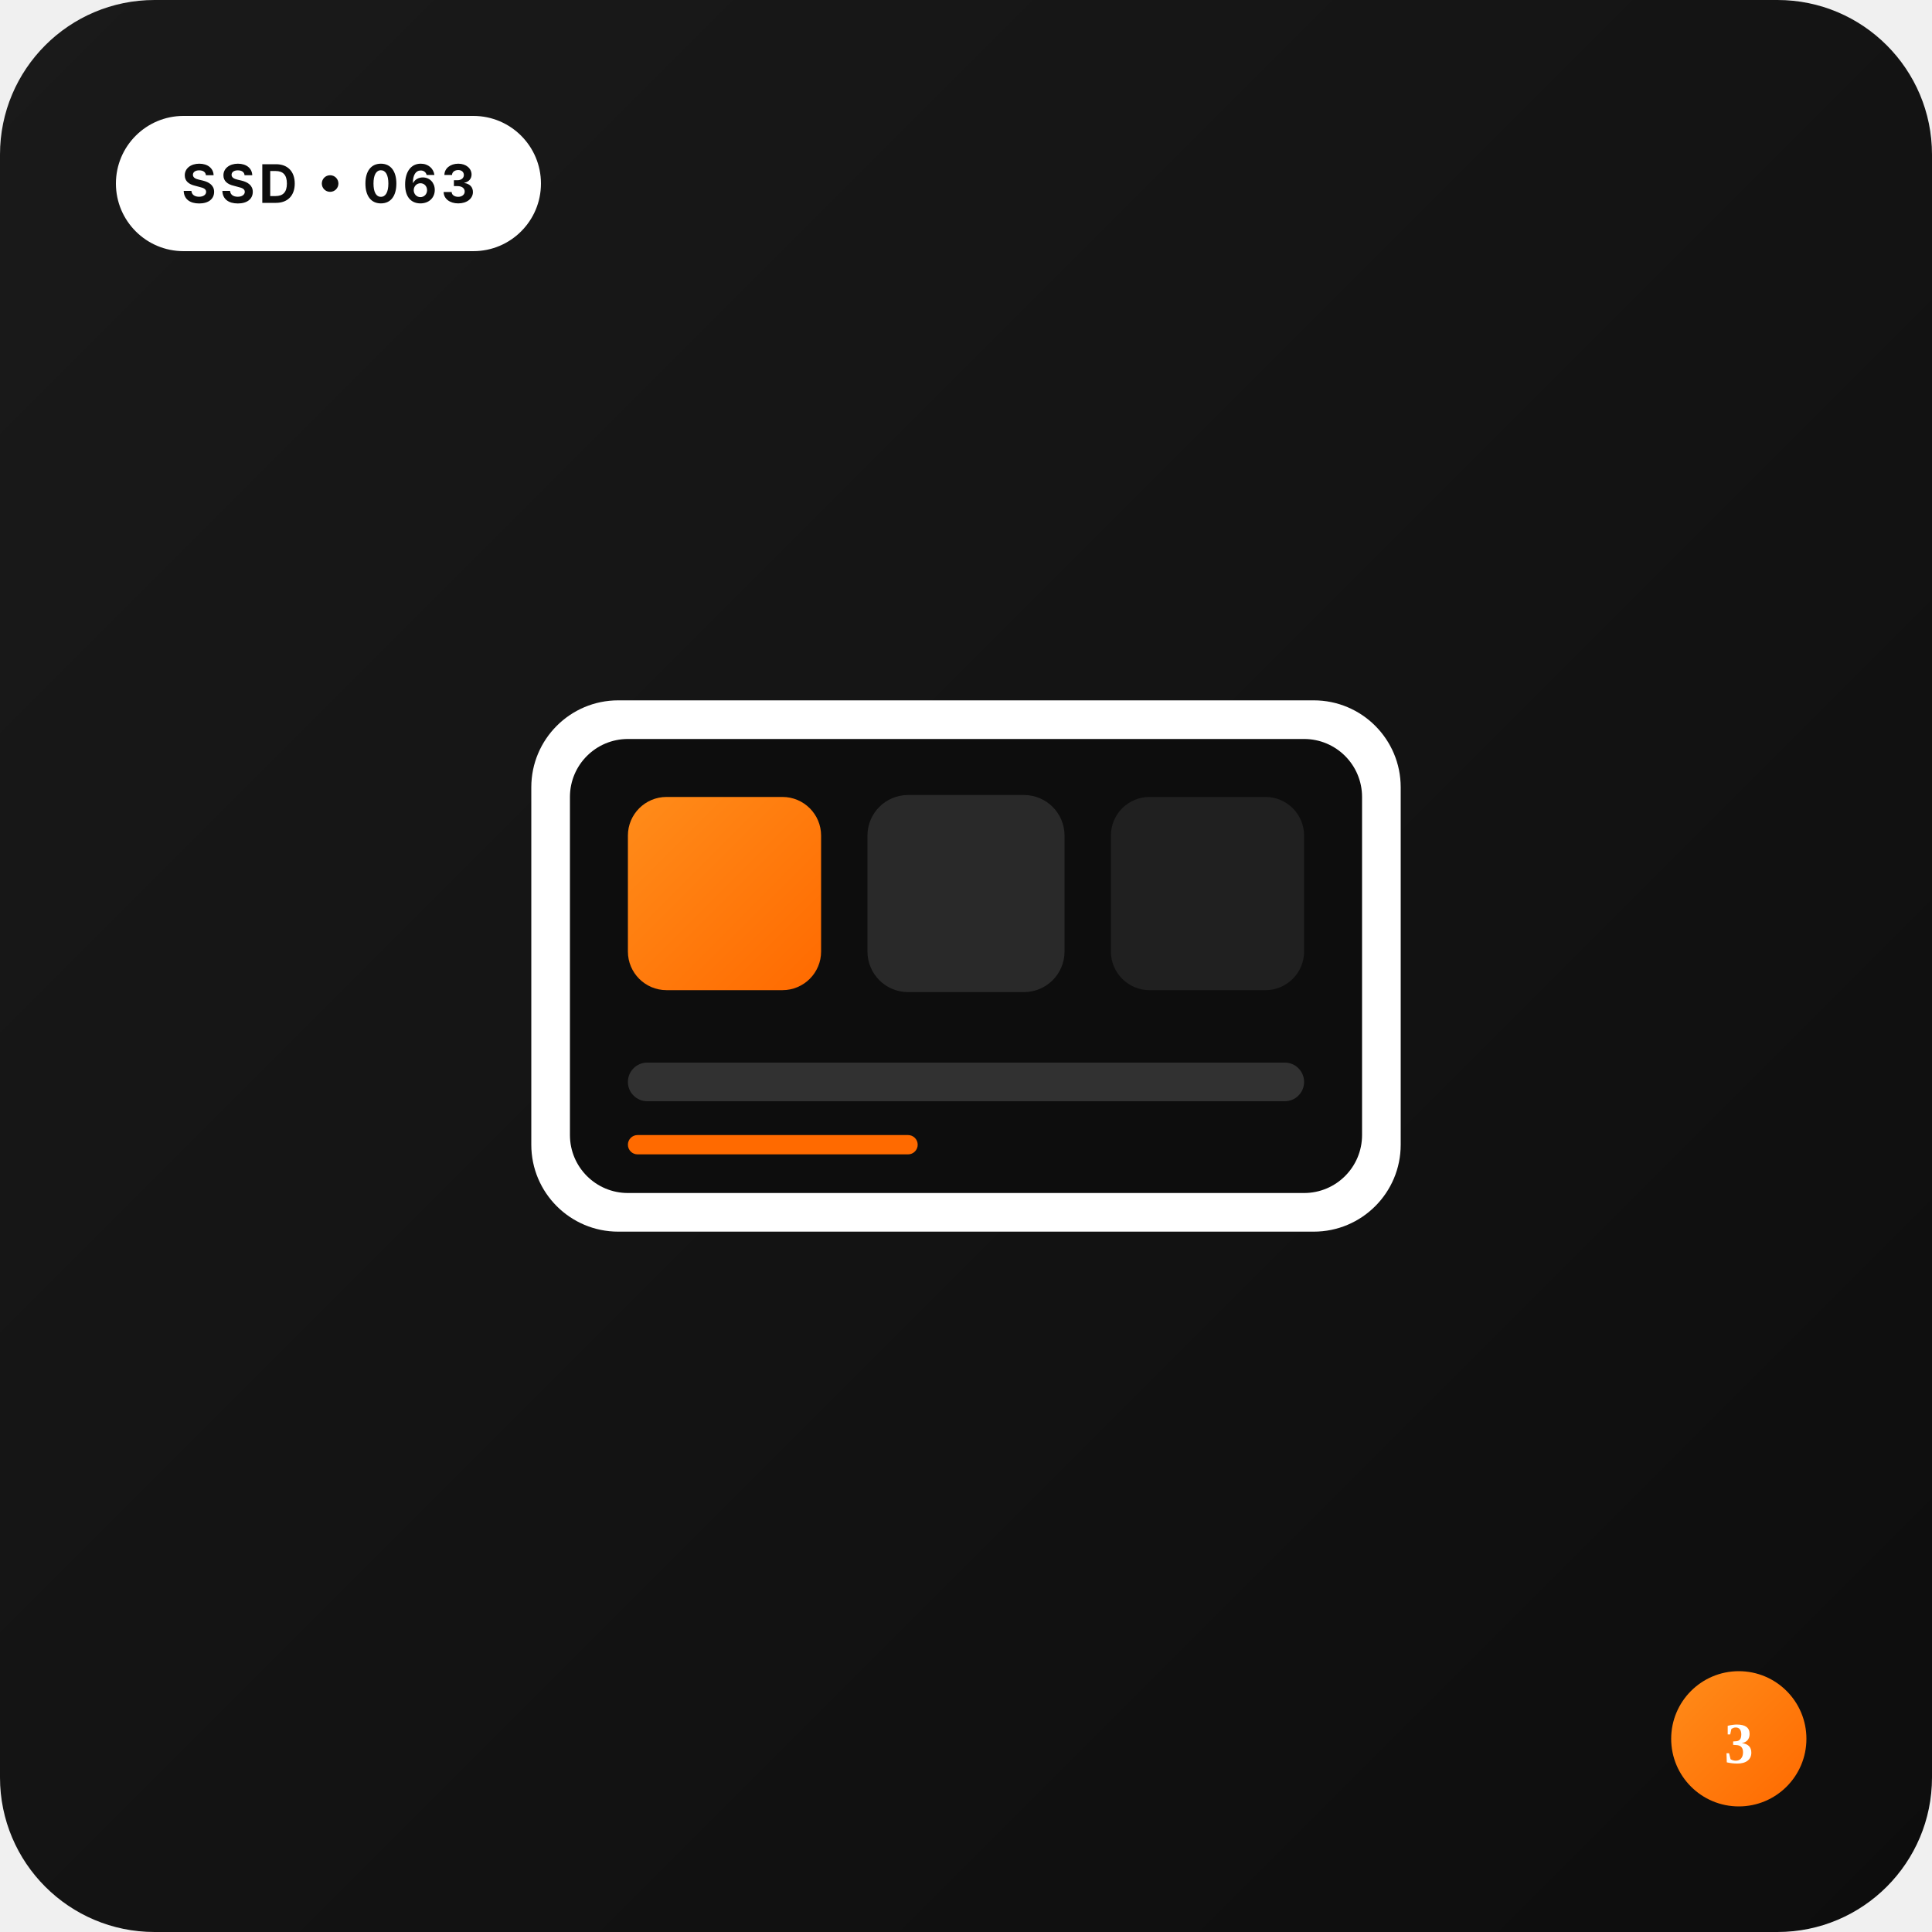
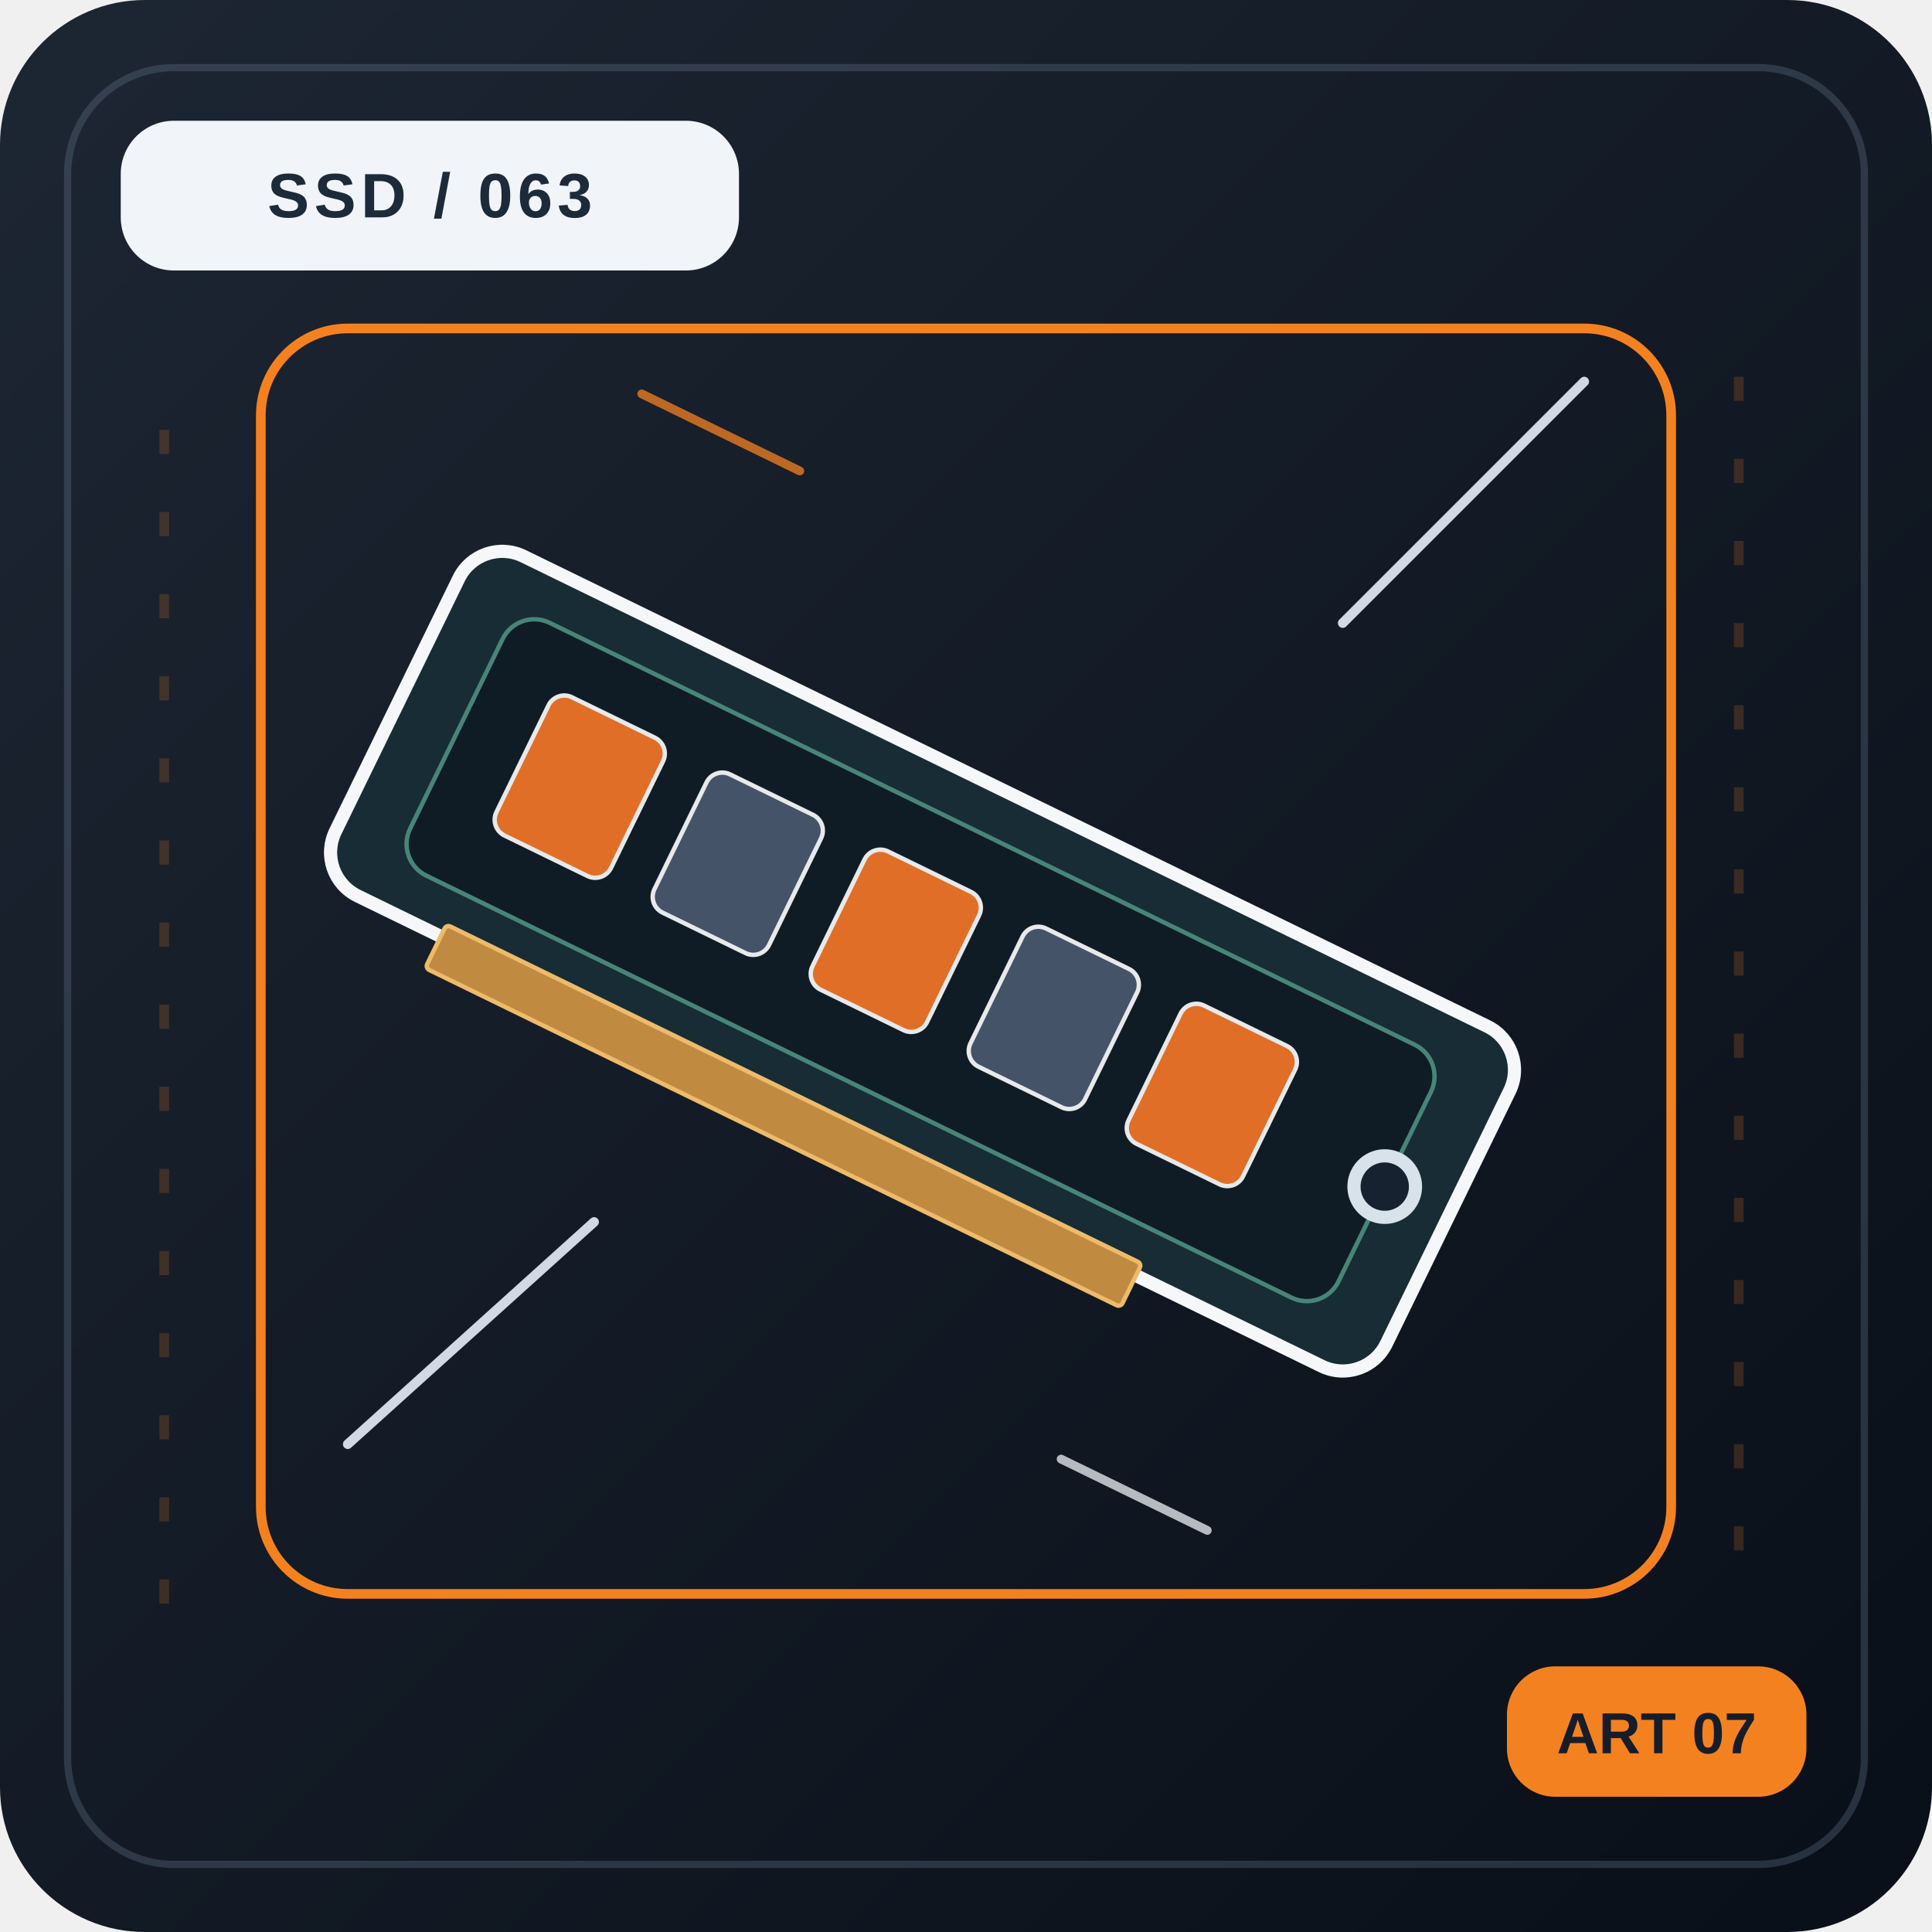
- <svg xmlns="http://www.w3.org/2000/svg" width="400" height="400" viewBox="0 0 400 400">
+ <svg xmlns="http://www.w3.org/2000/svg" width="400" height="400" viewBox="0 0 400 400" role="img" aria-label="Solid state drive — design 063" data-creator="Jelvan Elements">
  <defs>
-     <linearGradient id="og" x1="0%" y1="0%" x2="100%" y2="100%">
-       <stop offset="0%" stop-color="#FF8C1A" />
-       <stop offset="100%" stop-color="#FF6A00" />
+     <linearGradient id="accent" x1="0" y1="0" x2="1" y2="1">
+       <stop stop-color="#FFB447" />
+       <stop offset="1" stop-color="#F16A1B" />
    </linearGradient>
-     <linearGradient id="bg" x1="0%" y1="0%" x2="100%" y2="100%">
-       <stop offset="0%" stop-color="#1A1A1A" />
-       <stop offset="100%" stop-color="#0D0D0D" />
+     <linearGradient id="back" x1="0" y1="0" x2="1" y2="1">
+       <stop stop-color="#1D2633" />
+       <stop offset="1" stop-color="#090F18" />
    </linearGradient>
-     <filter id="shadow" x="-20%" y="-20%" width="140%" height="140%">
-       <feDropShadow dx="0" dy="8" stdDeviation="12" flood-color="#000" flood-opacity="0.35" />
-     </filter>
  </defs>
-   <rect width="400" height="400" rx="32" fill="url(#bg)" />
-   <rect x="110" y="145" width="180" height="110" rx="18" fill="#FFFFFF" />
-   <rect x="118" y="153" width="164" height="94" rx="12" fill="#0D0D0D" />
-   <rect x="130" y="165" width="40" height="40" rx="8" fill="url(#og)" />
-   <rect x="180" y="165" width="40" height="40" rx="8" fill="#FFFFFF" opacity="0.12" stroke="#FFFFFF" stroke-width="0.8" />
-   <rect x="230" y="165" width="40" height="40" rx="8" fill="#FFFFFF" opacity="0.08" />
-   <rect x="130" y="220" width="140" height="8" rx="4" fill="#FFFFFF" opacity="0.15" />
-   <rect x="130" y="235" width="60" height="4" rx="2" fill="#FF6A00" />
-   <g>
-     <rect x="24" y="24" width="88" height="28" rx="14" fill="#FFFFFF" />
-     <text x="68" y="42" text-anchor="middle" font-family="Inter, Helvetica, sans-serif" font-size="11" font-weight="700" fill="#0D0D0D" letter-spacing="0.8">SSD • 063</text>
+   <rect width="400" height="400" rx="30" fill="url(#back)" />
+   <rect x="14" y="14" width="372" height="372" rx="22" fill="none" stroke="#6F8197" stroke-opacity=".3" stroke-width="1.5" />
+   <path d="M34 332V80M360 78v250" stroke="#F48120" stroke-opacity=".19" stroke-width="2" stroke-dasharray="5 12" />
+   <g transform="translate(191 199) rotate(26) scale(0.91)">
+     <rect x="-133" y="-43" width="266" height="86" rx="11" fill="#172C34" stroke="#F5F7FA" stroke-width="3" />
+     <rect x="-118" y="-32" width="235" height="64" rx="8" fill="#101C25" stroke="#478579" stroke-width="1" />
+     <rect x="-102" y="-19" width="29" height="35" rx="4" fill="#E16E27" stroke="#E8E9EA" stroke-width="1" />
+     <rect x="-62" y="-19" width="29" height="35" rx="4" fill="#445368" stroke="#E8E9EA" stroke-width="1" />
+     <rect x="-22" y="-19" width="29" height="35" rx="4" fill="#E16E27" stroke="#E8E9EA" stroke-width="1" />
+     <rect x="18" y="-19" width="29" height="35" rx="4" fill="#445368" stroke="#E8E9EA" stroke-width="1" />
+     <rect x="58" y="-19" width="29" height="35" rx="4" fill="#E16E27" stroke="#E8E9EA" stroke-width="1" />
+     <circle cx="117" cy="0" r="7" fill="#172230" stroke="#D7E2EB" stroke-width="3" />
+     <rect x="-101" y="40" width="176" height="11" rx="1" fill="#C08B41" stroke="#EDBB69" stroke-width="1" />
+     <g opacity=".75">
+       <path d="M-114 -88L-74 -88" stroke="#F48120" stroke-width="2" stroke-linecap="round" fill="none" />
+       <path d="M78 88L115 88" stroke="#EDF2F8" stroke-width="2" stroke-linecap="round" fill="none" />
+     </g>
  </g>
-   <circle cx="360" cy="360" r="14" fill="url(#og)" />
-   <text x="360" y="365" text-anchor="middle" font-size="12" fill="#FFFFFF" font-weight="800">3</text>
+   <rect x="54" y="68" width="292" height="262" rx="18" fill="none" stroke="#F48120" stroke-width="2" />
+   <path d="M72 299l51-46M278 129l50-50" fill="none" stroke="#D0D9E4" stroke-width="2" stroke-linejoin="round" stroke-linecap="round" />
+   <rect x="25" y="25" width="128" height="31" rx="11" fill="#F1F4F8" />
+   <text x="89" y="45" text-anchor="middle" fill="#1C2A39" font-family="Arial, sans-serif" font-size="13" font-weight="700" letter-spacing="1">SSD / 063</text>
+   <rect x="312" y="345" width="62" height="27" rx="10" fill="#F48120" />
+   <text x="343" y="363" text-anchor="middle" fill="#161D29" font-family="Arial, sans-serif" font-size="12" font-weight="700">ART 07</text>
</svg>
